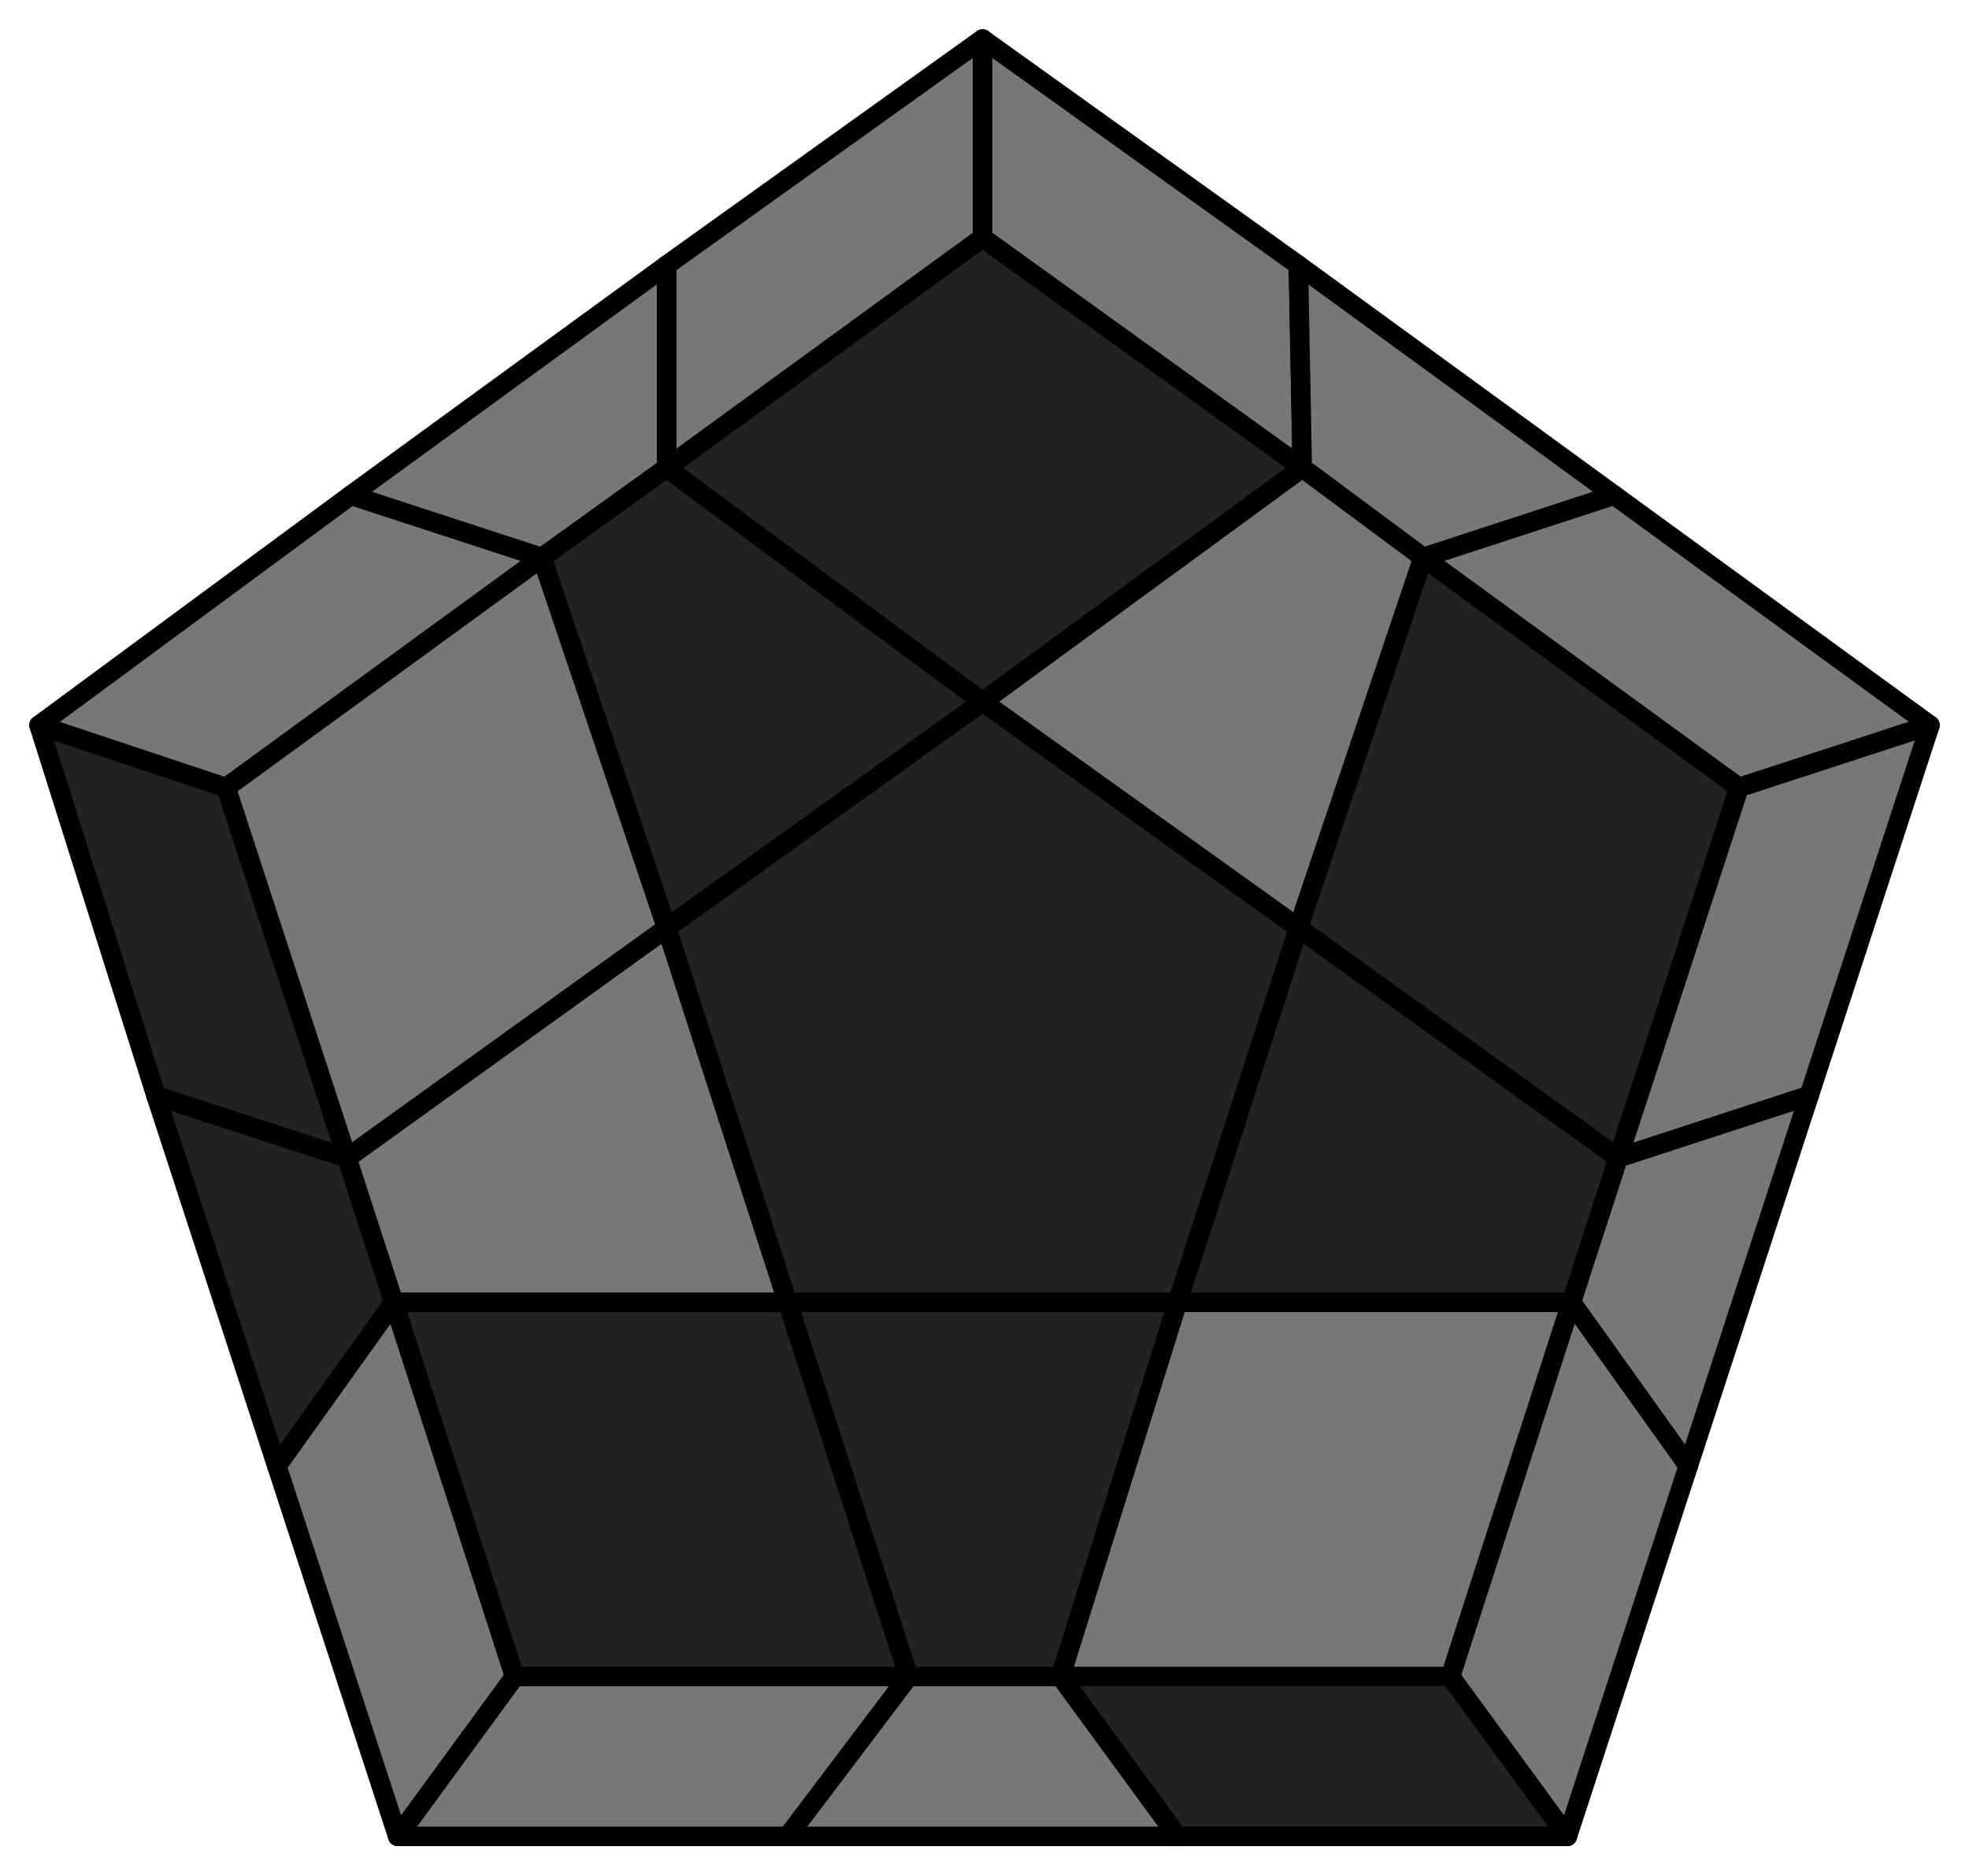
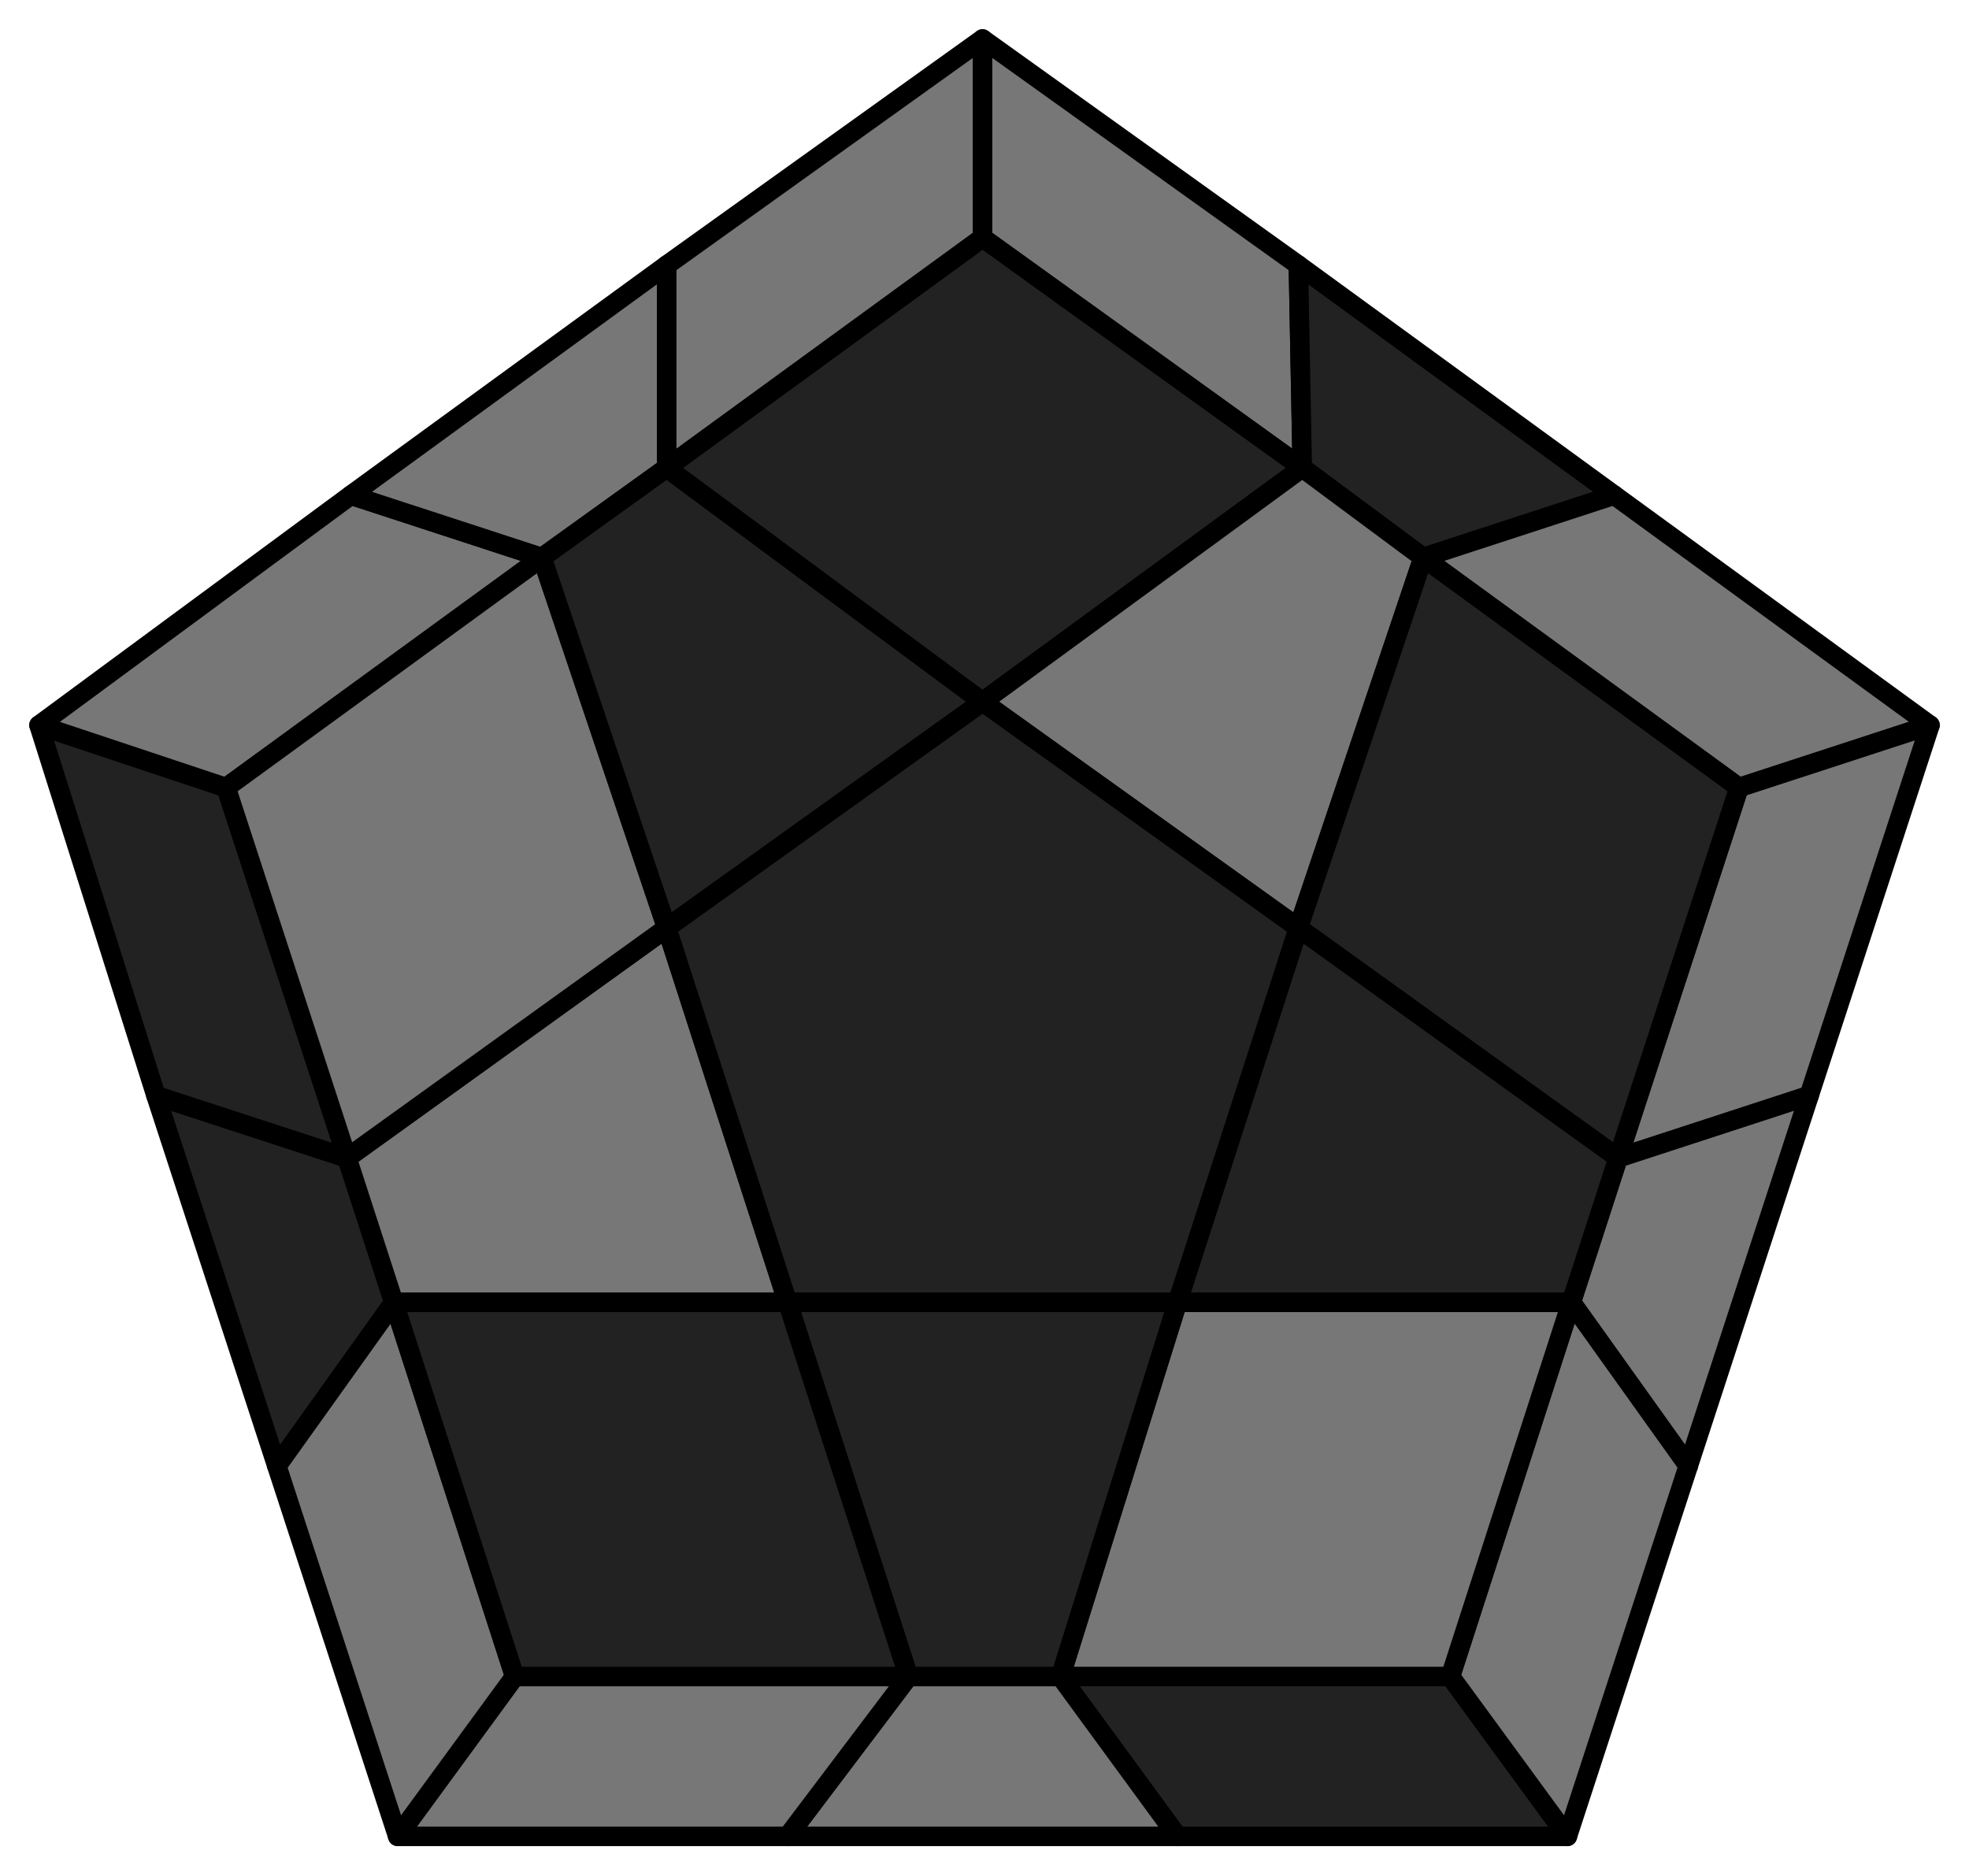
<svg xmlns="http://www.w3.org/2000/svg" id="38" width="505" height="481">
  <style>
polygon { stroke: black; stroke-width: 5px; stroke-linejoin: round;}
.light {fill: #777;}
.dark {fill: #222;}
</style>
  <polygon class="dark" points="402 471 302 471 272 430 372 430" />
  <polygon class="light" points="302 471 202 471 233 430 272 430" />
  <polygon class="light" points="202 471 102 471 132 430 233 430" />
  <polygon class="light" points="102 471 71 376 101 334 132 430" />
  <polygon class="dark" points="71 376 40 281 89 297 101 334" />
  <polygon class="dark" points="40 281 10 186 58 202 89 297" />
  <polygon class="light" points="10 186 90 127 139 143 58 202" />
  <polygon class="light" points="90 127 171 68 171 120 139 143" />
  <polygon class="light" points="171 68 252 10 252 61 171 120" />
  <polygon class="light" points="252 10 333 68 334 120 252 61" />
-   <polygon class="light" points="333 68 414 127 365 143 334 120" />
+   <polygon class="dark" points="333 68 414 127 365 143 334 120" />
  <polygon class="light" points="414 127 495 186 446 202 365 143" />
  <polygon class="light" points="495 186 464 281 415 297 446 202" />
  <polygon class="light" points="464 281 433 376 403 334 415 297" />
  <polygon class="light" points="433 376 402 471 372 430 403 334" />
  <polygon class="light" points="372 430 272 430 302 334 403 334" />
  <polygon class="dark" points="272 430 233 430 202 334 302 334" />
  <polygon class="dark" points="132 430 101 334 202 334 233 430" />
  <polygon class="light" points="101 334 89 297 171 238 202 334" />
  <polygon class="light" points="58 202 139 143 171 238 89 297" />
  <polygon class="dark" points="139 143 171 120 252 180 171 238" />
  <polygon class="dark" points="252 61 334 120 252 180 171 120" />
  <polygon class="light" points="334 120 365 143 333 238 252 180" />
  <polygon class="dark" points="446 202 415 297 333 238 365 143" />
  <polygon class="dark" points="415 297 403 334 302 334 333 238" />
  <polygon class="dark" points="302 334 202 334 171 238 252 180 333 238" />
</svg>
